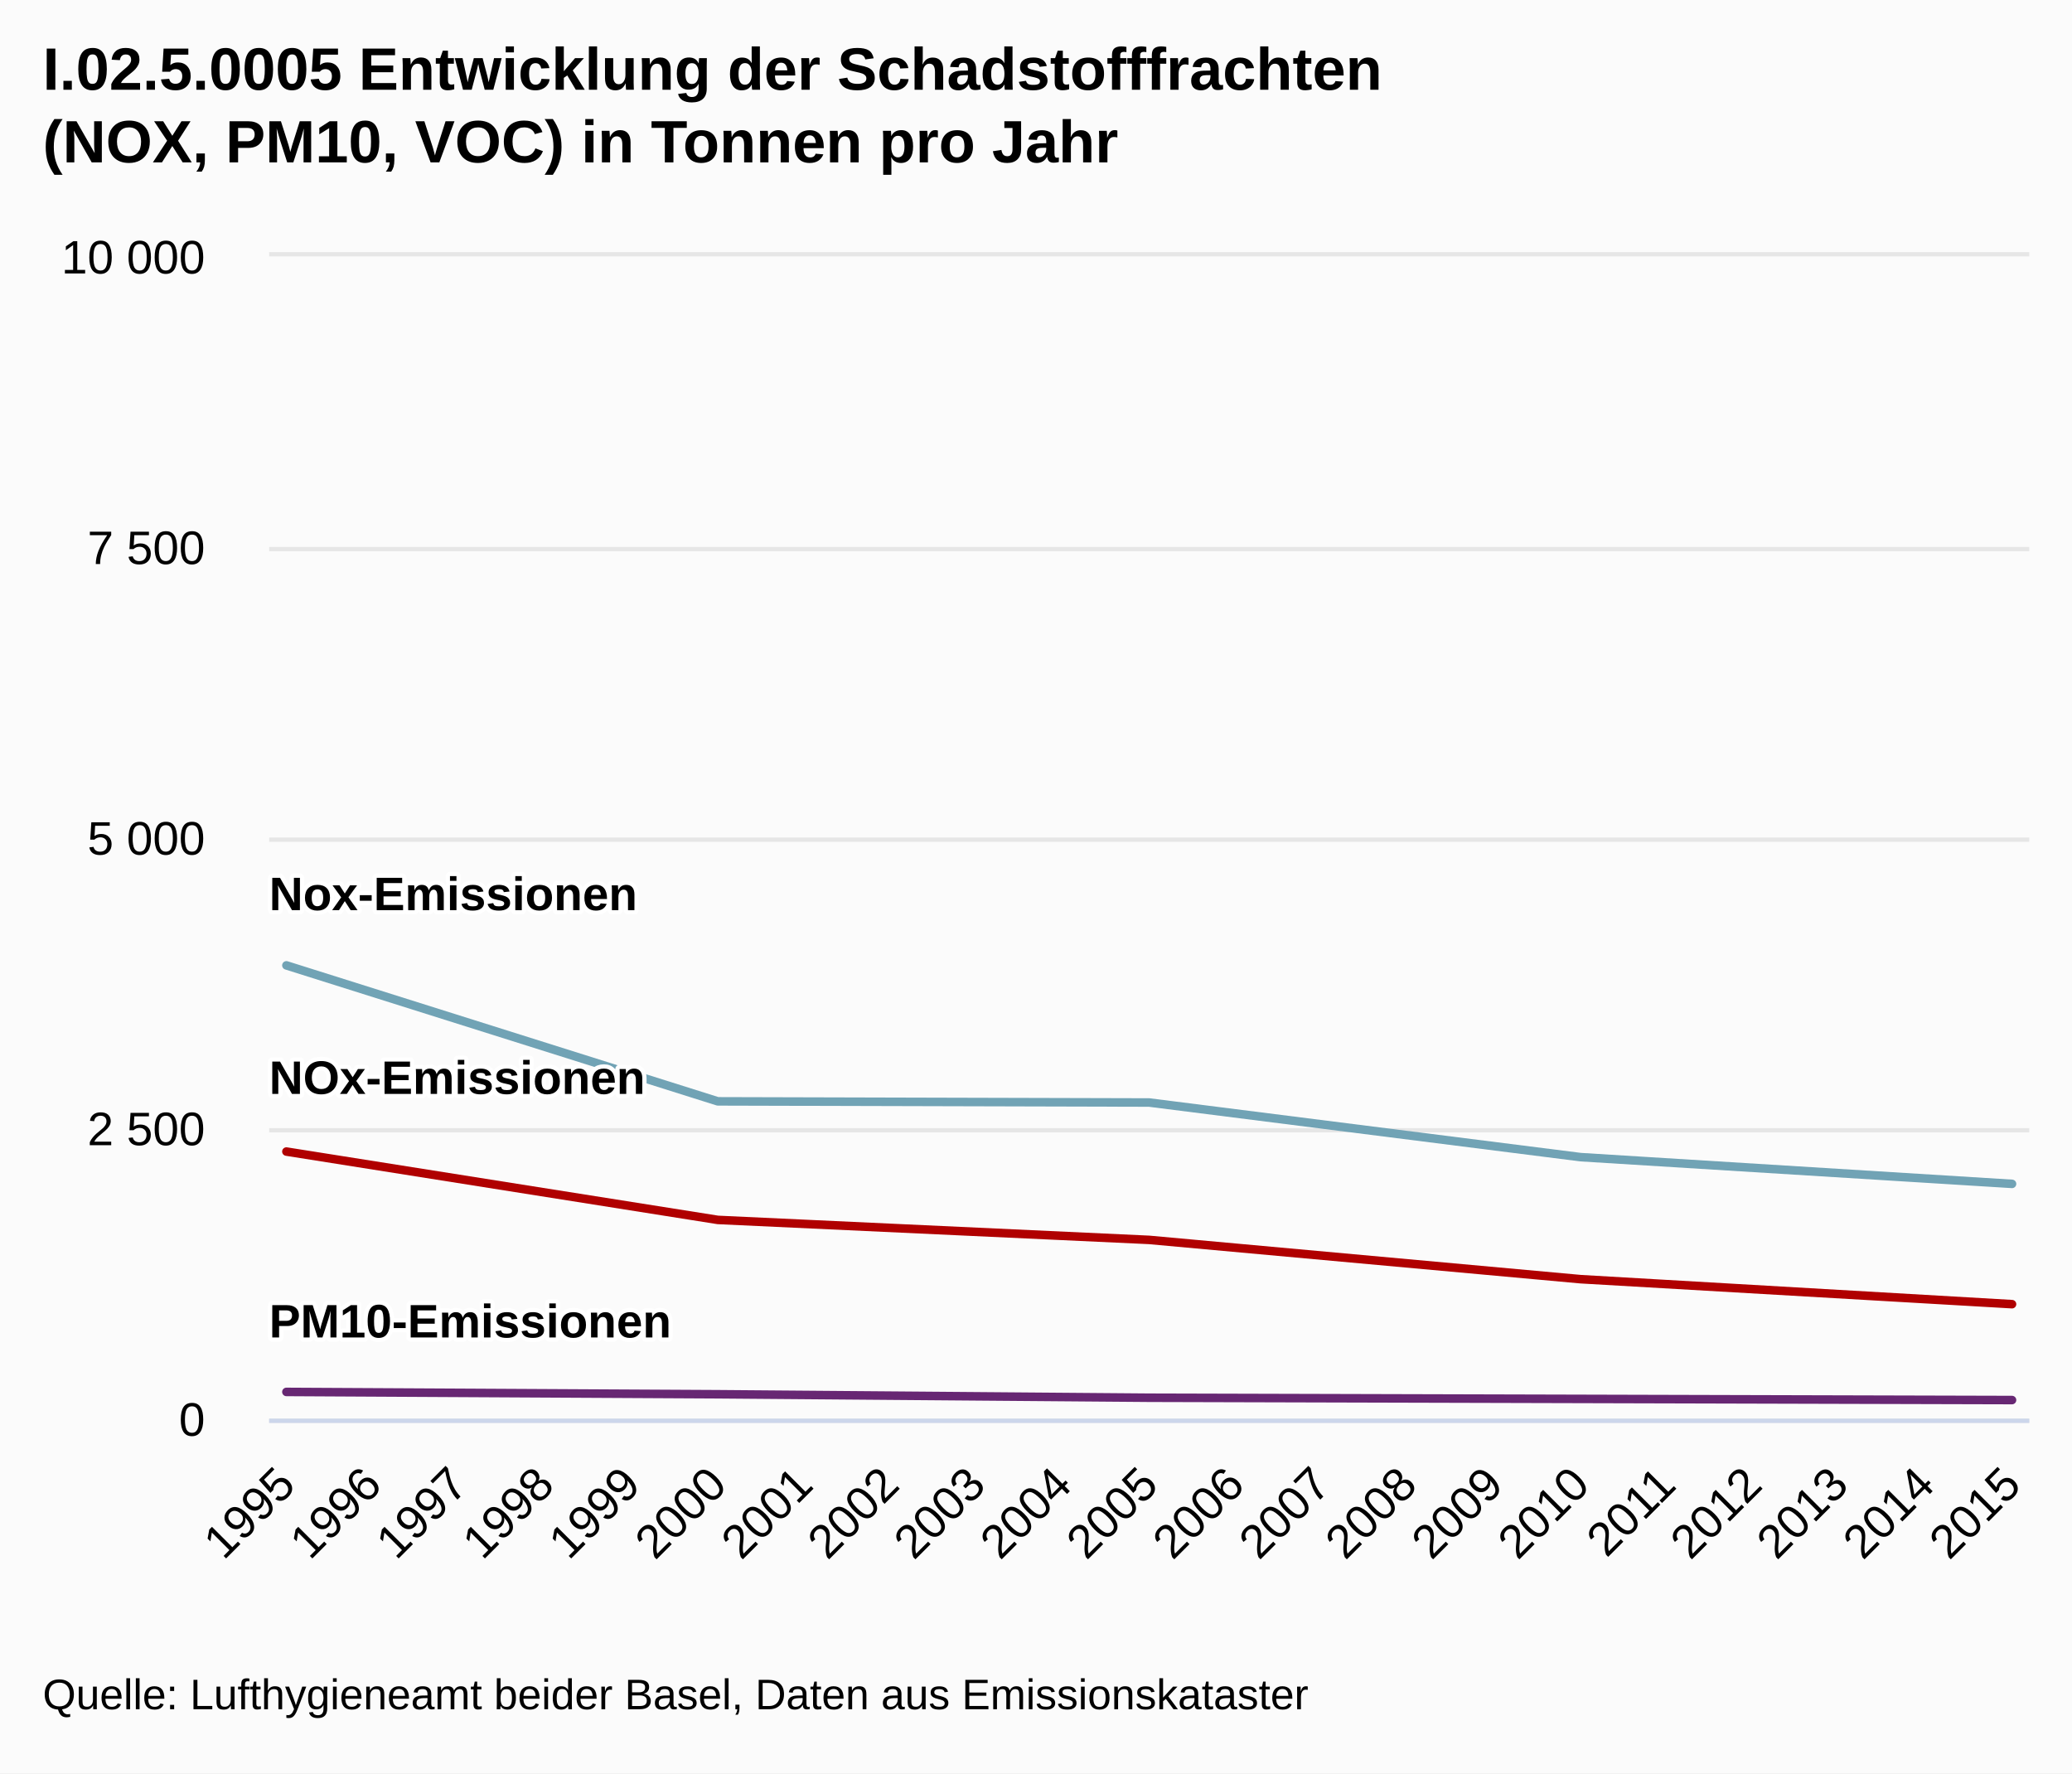
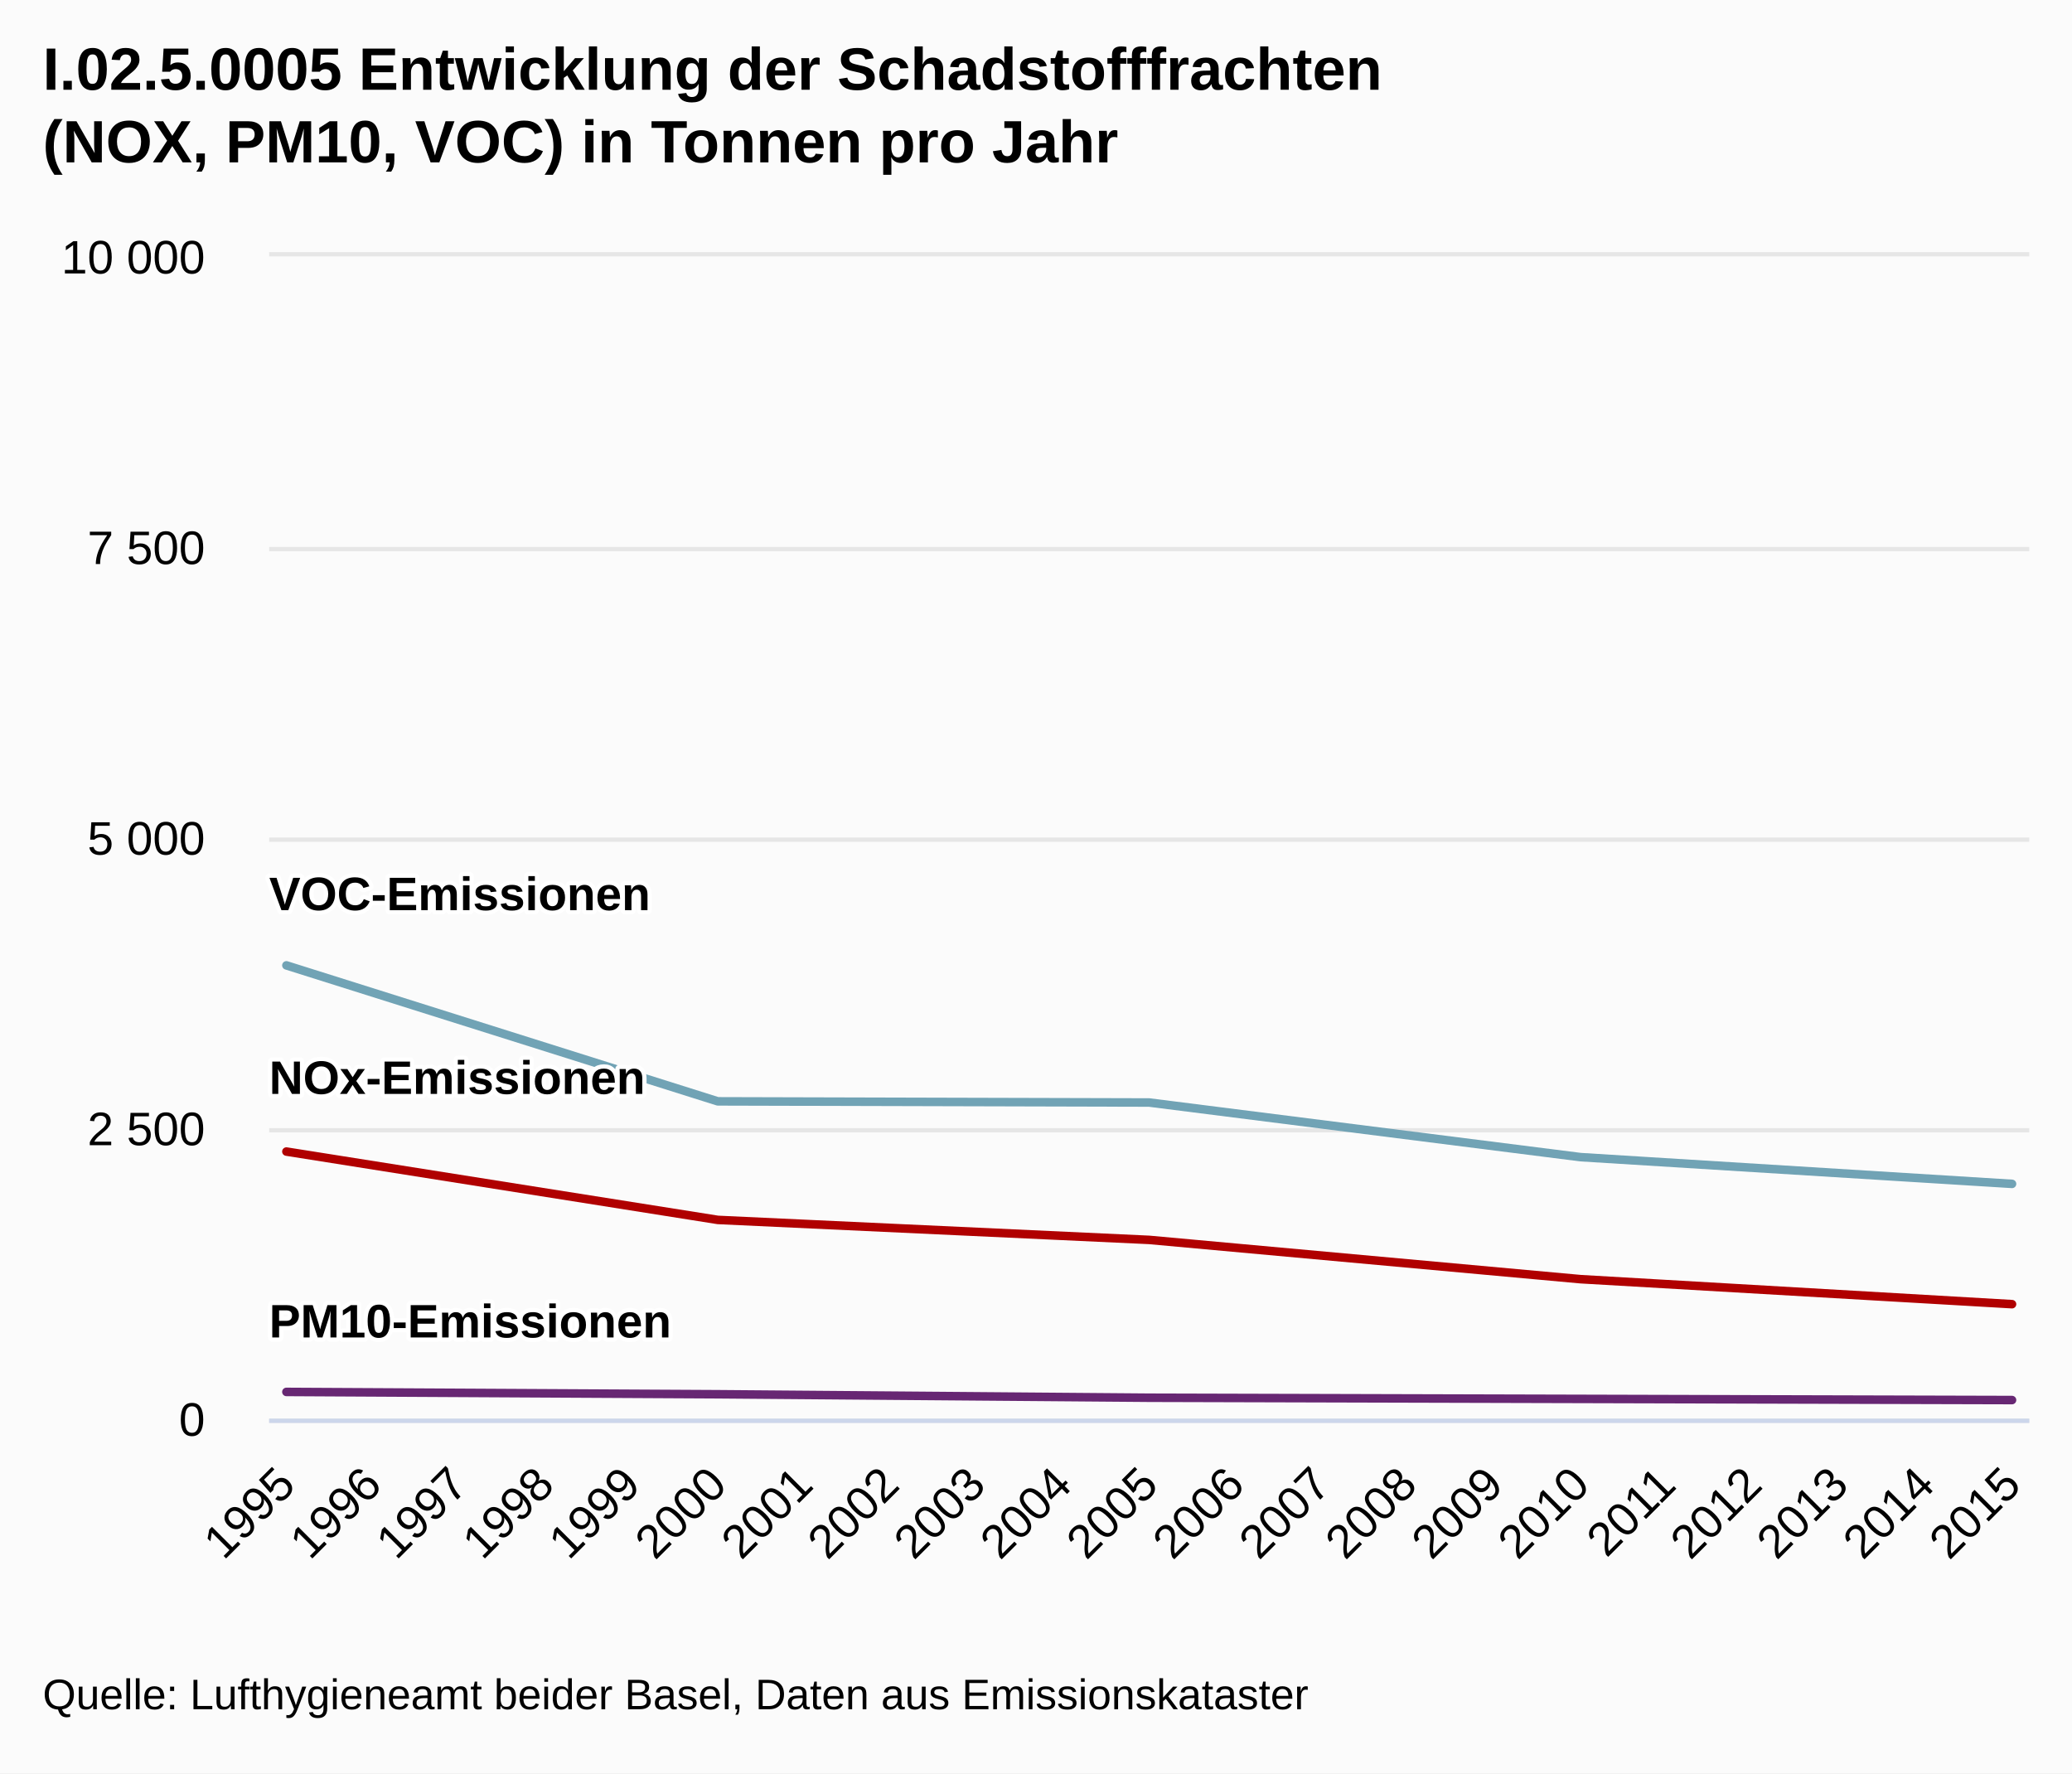
<svg xmlns="http://www.w3.org/2000/svg" class="highcharts-root" viewBox="0 0 485 415" font-family="Arial" font-size="12">
  <defs>
    <clipPath id="a">
      <path fill="none" d="M0 0h412v272H0z" />
    </clipPath>
  </defs>
  <rect fill="#fbfbfb" class="highcharts-background" width="485" height="415" rx="0" ry="0" />
  <path fill="none" class="highcharts-plot-background" d="M63 60h412v272H63z" />
  <g class="highcharts-grid highcharts-xaxis-grid">
    <path fill="none" class="highcharts-grid-line" d="M66.5 60v272m20-272v272m20-272v272m21-272v272m20-272v272m20-272v272m20-272v272m20-272v272m21-272v272m20-272v272m20-272v272m20-272v272m20-272v272m21-272v272m20-272v272m20-272v272m20-272v272m20-272v272m21-272v272m20-272v272m20-272v272" />
  </g>
  <g class="highcharts-grid highcharts-yaxis-grid">
    <path fill="none" stroke="#e6e6e6" class="highcharts-grid-line" d="M63 332.5h412m-412-68h412m-412-68h412m-412-68h412m-412-69h412" />
  </g>
  <path fill="none" class="highcharts-plot-border" d="M63 60h412v272H63z" />
  <g class="highcharts-axis highcharts-xaxis">
    <path fill="none" class="highcharts-axis-line" stroke="#ccd6eb" d="M63 332.5h412" />
  </g>
  <g class="highcharts-axis highcharts-yaxis">
    <path fill="none" class="highcharts-axis-line" d="M63 60v272" />
  </g>
  <g class="highcharts-series-group">
    <g class="highcharts-series highcharts-series-0 highcharts-line-series highcharts-color-undefined" transform="translate(63 60)" clip-path="url(#a)">
      <path fill="none" d="M4.04 209.494l100.98 15.994L206 230.166l100.98 9.194 100.98 5.848" class="highcharts-graph" stroke="#b00000" stroke-width="2" stroke-linejoin="round" stroke-linecap="round" />
      <path fill="none" d="M-5.96 209.494h10l100.98 15.994L206 230.166l100.98 9.194 100.98 5.848h10" stroke-linejoin="round" stroke="rgba(192,192,192,0)" stroke-width="22" class="highcharts-tracker" />
    </g>
    <g class="highcharts-series highcharts-series-1 highcharts-line-series highcharts-color-undefined" transform="translate(63 60)" clip-path="url(#a)">
      <path fill="none" d="M4.04 265.744l100.98.544 100.98.816 100.98.272 100.98.272" class="highcharts-graph" stroke="#672773" stroke-width="2" stroke-linejoin="round" stroke-linecap="round" />
      <path fill="none" d="M-5.96 265.744h10l100.98.544 100.98.816 100.98.272 100.98.272h10" stroke-linejoin="round" stroke="rgba(192,192,192,0)" stroke-width="22" class="highcharts-tracker" />
    </g>
    <g class="highcharts-series highcharts-series-2 highcharts-line-series highcharts-color-undefined" transform="translate(63 60)" clip-path="url(#a)">
      <path fill="none" d="M4.04 165.92l100.98 31.824 100.98.272L306.98 210.8l100.98 6.256" class="highcharts-graph" stroke="#71a3b5" stroke-width="2" stroke-linejoin="round" stroke-linecap="round" />
      <path fill="none" d="M-5.96 165.92h10l100.98 31.824 100.98.272L306.98 210.8l100.98 6.256h10" stroke-linejoin="round" stroke="rgba(192,192,192,0)" stroke-width="22" class="highcharts-tracker" />
    </g>
  </g>
  <text x="10" class="highcharts-title" style="width:421px" y="21" color="#000" font-size="14" font-weight="700">
    <tspan>I.02.5.0005 Entwicklung der Schadstofffrachten</tspan>
    <tspan dy="17" x="10">(NOX, PM10, VOC) in Tonnen pro Jahr</tspan>
  </text>
  <g class="highcharts-data-labels highcharts-series-0 highcharts-line-series highcharts-color-undefined">
    <text x="5" style="text-outline:1px contrast" y="16" font-size="11" font-weight="700" color="#000" transform="translate(58 240)" class="highcharts-label highcharts-data-label highcharts-data-label-color-undefined">
      <tspan x="5" y="16" class="highcharts-text-outline" fill="#FFF" stroke="#FFF" stroke-width="2" stroke-linejoin="round">NOx-Emissionen</tspan>
      <tspan x="5" y="16">NOx-Emissionen</tspan>
    </text>
  </g>
  <g class="highcharts-data-labels highcharts-series-1 highcharts-line-series highcharts-color-undefined">
    <text x="5" style="text-outline:1px contrast" y="16" font-size="11" font-weight="700" color="#000" transform="translate(58 297)" class="highcharts-label highcharts-data-label highcharts-data-label-color-undefined">
      <tspan x="5" y="16" class="highcharts-text-outline" fill="#FFF" stroke="#FFF" stroke-width="2" stroke-linejoin="round">PM10-Emissionen</tspan>
      <tspan x="5" y="16">PM10-Emissionen</tspan>
    </text>
  </g>
  <g class="highcharts-data-labels highcharts-series-2 highcharts-line-series highcharts-color-undefined">
    <text x="5" style="text-outline:1px contrast" y="16" font-size="11" font-weight="700" color="#000" transform="translate(58 197)" class="highcharts-label highcharts-data-label highcharts-data-label-color-undefined">
-       <tspan x="5" y="16" class="highcharts-text-outline" fill="#FFF" stroke="#FFF" stroke-width="2" stroke-linejoin="round">Nox-Emissionen</tspan>
-       <tspan x="5" y="16">Nox-Emissionen</tspan>
+       <tspan x="5" y="16" class="highcharts-text-outline" fill="#FFF" stroke="#FFF" stroke-width="2" stroke-linejoin="round">VOC-Emissionen</tspan>
+       <tspan x="5" y="16">VOC-Emissionen</tspan>
    </text>
  </g>
  <g class="highcharts-axis-labels highcharts-xaxis-labels" text-anchor="end" color="#000" cursor="default" font-size="11">
    <text x="69.632" style="width:415px" transform="rotate(-45 69.632 348)" y="348" text-overflow="ellipsis">
      <tspan>1995</tspan>
    </text>
    <text x="89.828" style="width:415px" transform="rotate(-45 89.828 348)" y="348" text-overflow="ellipsis">
      <tspan>1996</tspan>
    </text>
    <text x="110.024" style="width:415px" transform="rotate(-45 110.024 348)" y="348" text-overflow="ellipsis">
      <tspan>1997</tspan>
    </text>
    <text x="130.22" style="width:415px" transform="rotate(-45 130.22 348)" y="348" text-overflow="ellipsis">
      <tspan>1998</tspan>
    </text>
    <text x="150.416" style="width:415px" transform="rotate(-45 150.416 348)" y="348" text-overflow="ellipsis">
      <tspan>1999</tspan>
    </text>
    <text x="170.612" style="width:415px" transform="rotate(-45 170.612 348)" y="348" text-overflow="ellipsis">
      <tspan>2000</tspan>
    </text>
    <text x="190.808" style="width:415px" transform="rotate(-45 190.808 348)" y="348" text-overflow="ellipsis">
      <tspan>2001</tspan>
    </text>
    <text x="211.004" style="width:415px" transform="rotate(-45 211.004 348)" y="348" text-overflow="ellipsis">
      <tspan>2002</tspan>
    </text>
    <text x="231.201" style="width:415px" transform="rotate(-45 231.2 348)" y="348" text-overflow="ellipsis">
      <tspan>2003</tspan>
    </text>
    <text x="251.397" style="width:415px" transform="rotate(-45 251.397 348)" y="348" text-overflow="ellipsis">
      <tspan>2004</tspan>
    </text>
    <text x="271.593" style="width:415px" transform="rotate(-45 271.593 348)" y="348" text-overflow="ellipsis">
      <tspan>2005</tspan>
    </text>
    <text x="291.789" style="width:415px" transform="rotate(-45 291.789 348)" y="348" text-overflow="ellipsis">
      <tspan>2006</tspan>
    </text>
    <text x="311.985" style="width:415px" transform="rotate(-45 311.985 348)" y="348" text-overflow="ellipsis">
      <tspan>2007</tspan>
    </text>
    <text x="332.181" style="width:415px" transform="rotate(-45 332.181 348)" y="348" text-overflow="ellipsis">
      <tspan>2008</tspan>
    </text>
    <text x="352.377" style="width:415px" transform="rotate(-45 352.377 348)" y="348" text-overflow="ellipsis">
      <tspan>2009</tspan>
    </text>
    <text x="372.573" style="width:415px" transform="rotate(-45 372.573 348)" y="348" text-overflow="ellipsis">
      <tspan>2010</tspan>
    </text>
    <text x="392.769" style="width:415px" transform="rotate(-45 392.77 348)" y="348" text-overflow="ellipsis">
      <tspan>2011</tspan>
    </text>
    <text x="412.965" style="width:415px" transform="rotate(-45 412.965 348)" y="348" text-overflow="ellipsis">
      <tspan>2012</tspan>
    </text>
    <text x="433.161" style="width:415px" transform="rotate(-45 433.161 348)" y="348" text-overflow="ellipsis">
      <tspan>2013</tspan>
    </text>
    <text x="453.357" style="width:415px" transform="rotate(-45 453.357 348)" y="348" text-overflow="ellipsis">
      <tspan>2014</tspan>
    </text>
    <text x="473.554" style="width:415px" transform="rotate(-45 473.554 348)" y="348" text-overflow="ellipsis">
      <tspan>2015</tspan>
    </text>
  </g>
  <g class="highcharts-axis-labels highcharts-yaxis-labels" text-anchor="end" color="#000" cursor="default" font-size="11">
    <text x="48" style="width:150px" y="336">
      <tspan>0</tspan>
    </text>
    <text x="48" style="width:150px" y="268">
      <tspan>2 500</tspan>
    </text>
    <text x="48" style="width:150px" y="200">
      <tspan>5 000</tspan>
    </text>
    <text x="48" style="width:150px" y="132">
      <tspan>7 500</tspan>
    </text>
    <text x="48" style="width:150px" y="64">
      <tspan>10 000</tspan>
    </text>
  </g>
  <text x="10" class="highcharts-credits" y="400" cursor="default" color="#000" font-size="10">
    <tspan>Quelle: Lufthygieneamt beider Basel, Daten aus Emissionskataster</tspan>
  </text>
</svg>
